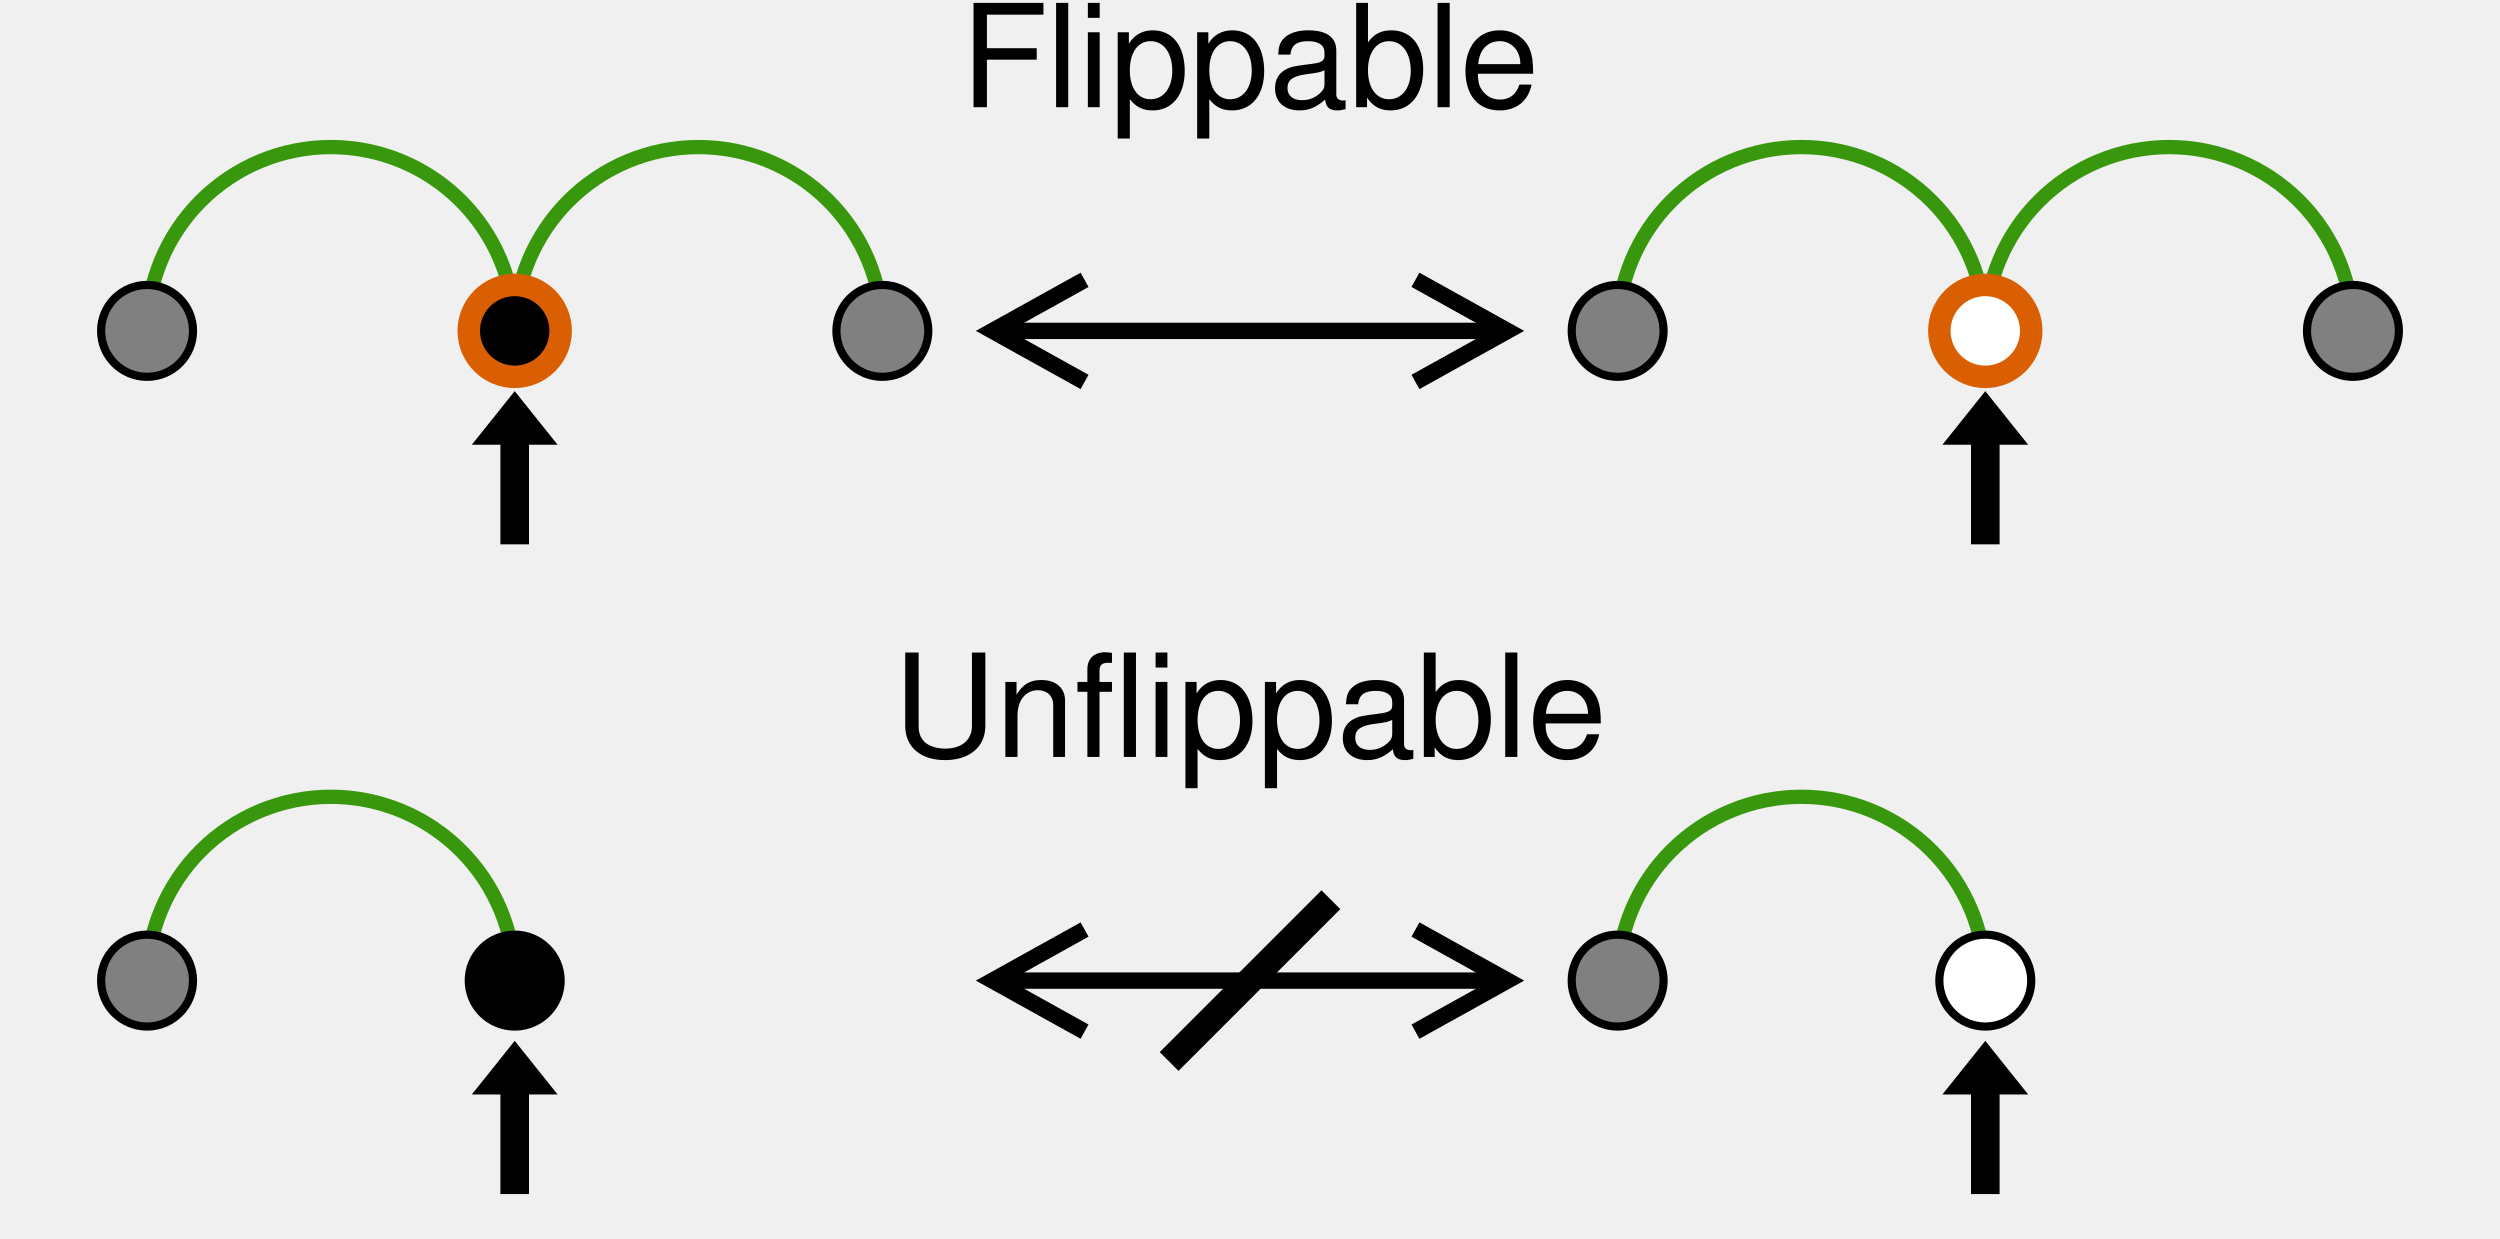
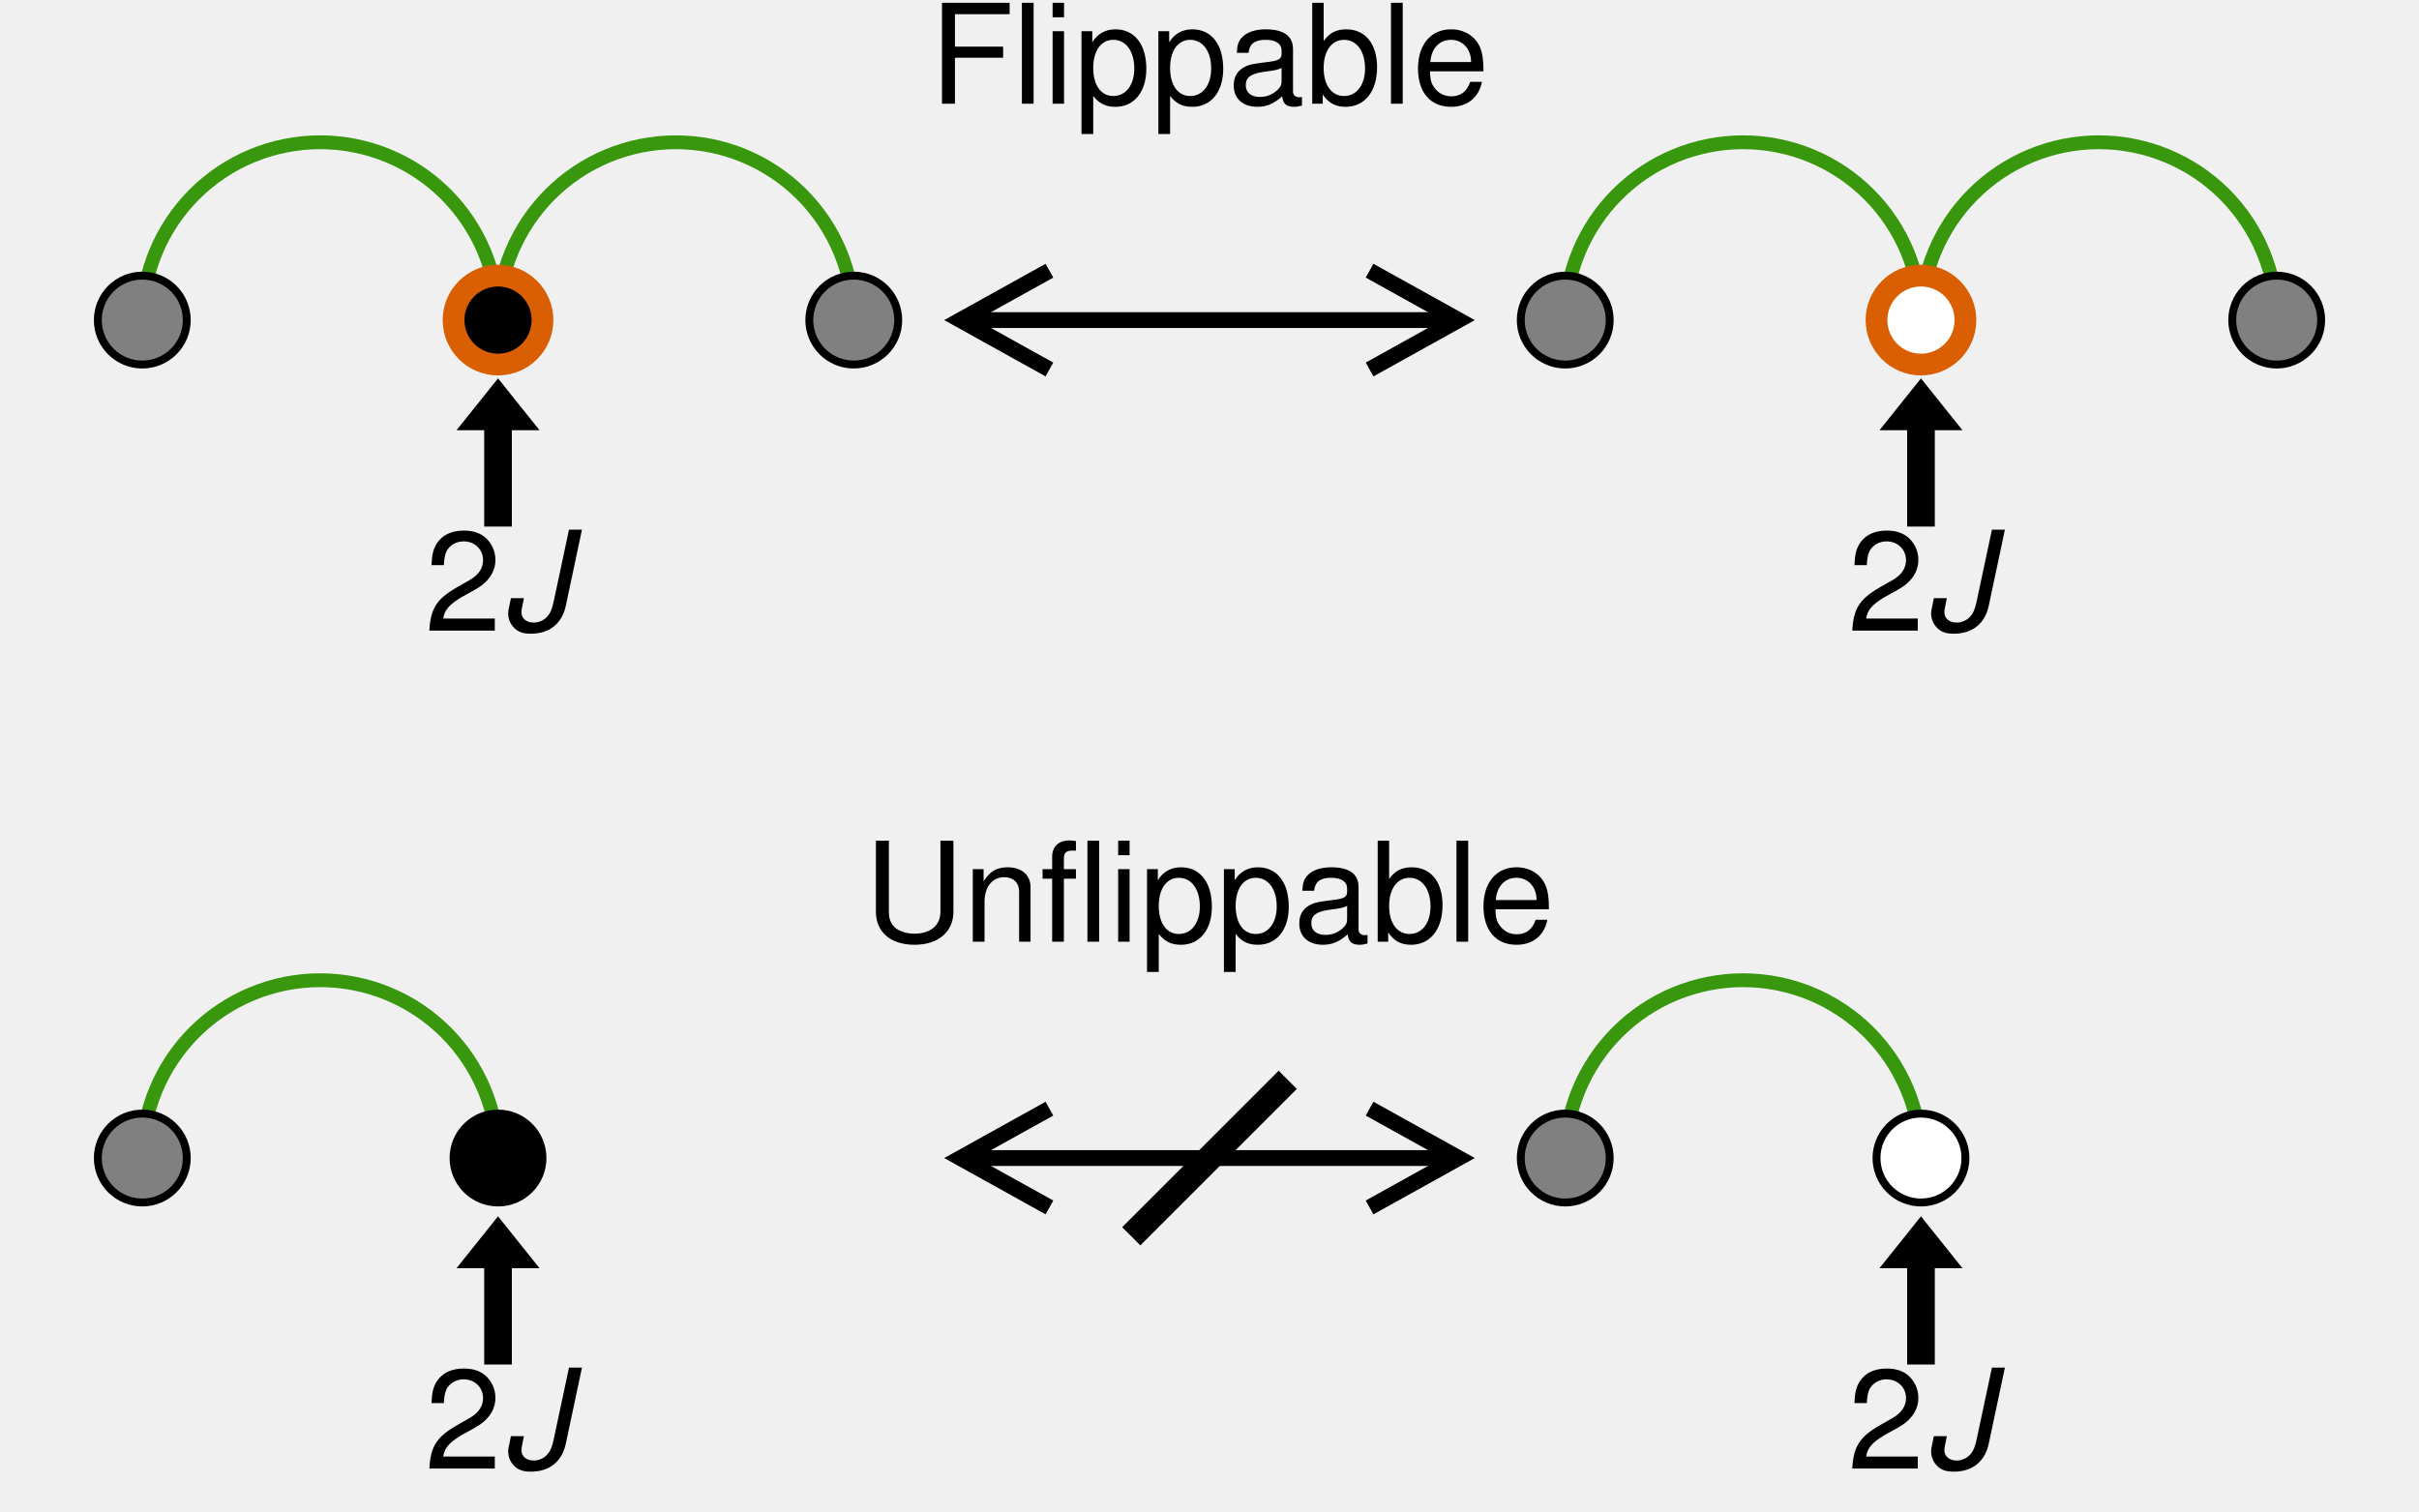
- <svg xmlns="http://www.w3.org/2000/svg" xmlns:xlink="http://www.w3.org/1999/xlink" width="122.4pt" height="60.62pt" viewBox="0 0 122.4 60.62" version="1.1">
+ <svg xmlns="http://www.w3.org/2000/svg" xmlns:xlink="http://www.w3.org/1999/xlink" width="122.4pt" height="76.499pt" viewBox="0 0 122.4 76.499" version="1.1">
  <defs>
    <style type="text/css">*{stroke-linejoin: round; stroke-linecap: butt}</style>
  </defs>
  <g id="figure_1">
    <g id="patch_1">
-       <path d="M 0 60.62  L 122.4 60.62  L 122.4 0  L 0 0  L 0 60.62  z " style="fill: none" />
+       <path d="M 0 76.499  L 122.4 76.499  L 122.4 0  L 0 0  L 0 76.499  z " style="fill: none" />
    </g>
    <g id="axes_1">
      <g id="patch_2">
-         <path d="M 25.2 16.2  C 25.2 13.814 24.251 11.523 22.564 9.836  C 20.877 8.149 18.586 7.2 16.2 7.2  C 13.814 7.2 11.523 8.149 9.836 9.836  C 8.149 11.523 7.2 13.814 7.2 16.2  " clip-path="url(#pa23846805b)" style="fill: none; stroke: #39970e; stroke-width: 0.7; stroke-linejoin: miter" />
+         <path d="M 25.2 16.2  C 25.2 13.814 24.251 11.523 22.564 9.836  C 20.877 8.149 18.586 7.2 16.2 7.2  C 13.814 7.2 11.523 8.149 9.836 9.836  C 8.149 11.523 7.2 13.814 7.2 16.2  " clip-path="url(#p61d88753b9)" style="fill: none; stroke: #39970e; stroke-width: 0.7; stroke-linejoin: miter" />
      </g>
      <g id="patch_3">
-         <path d="M 43.2 16.2  C 43.2 13.814 42.251 11.523 40.564 9.836  C 38.877 8.149 36.586 7.2 34.2 7.2  C 31.814 7.2 29.523 8.149 27.836 9.836  C 26.149 11.523 25.2 13.814 25.2 16.2  " clip-path="url(#pa23846805b)" style="fill: none; stroke: #39970e; stroke-width: 0.7; stroke-linejoin: miter" />
+         <path d="M 43.2 16.2  C 43.2 13.814 42.251 11.523 40.564 9.836  C 38.877 8.149 36.586 7.2 34.2 7.2  C 31.814 7.2 29.523 8.149 27.836 9.836  C 26.149 11.523 25.2 13.814 25.2 16.2  " clip-path="url(#p61d88753b9)" style="fill: none; stroke: #39970e; stroke-width: 0.7; stroke-linejoin: miter" />
      </g>
      <g id="patch_4">
-         <path d="M 97.2 16.2  C 97.2 13.814 96.251 11.523 94.564 9.836  C 92.877 8.149 90.586 7.2 88.2 7.2  C 85.814 7.2 83.523 8.149 81.836 9.836  C 80.149 11.523 79.2 13.814 79.2 16.2  " clip-path="url(#pa23846805b)" style="fill: none; stroke: #39970e; stroke-width: 0.7; stroke-linejoin: miter" />
+         <path d="M 97.2 16.2  C 97.2 13.814 96.251 11.523 94.564 9.836  C 92.877 8.149 90.586 7.2 88.2 7.2  C 85.814 7.2 83.523 8.149 81.836 9.836  C 80.149 11.523 79.2 13.814 79.2 16.2  " clip-path="url(#p61d88753b9)" style="fill: none; stroke: #39970e; stroke-width: 0.7; stroke-linejoin: miter" />
      </g>
      <g id="patch_5">
-         <path d="M 115.2 16.2  C 115.2 13.814 114.251 11.523 112.564 9.836  C 110.877 8.149 108.586 7.2 106.2 7.2  C 103.814 7.2 101.523 8.149 99.836 9.836  C 98.149 11.523 97.2 13.814 97.2 16.2  " clip-path="url(#pa23846805b)" style="fill: none; stroke: #39970e; stroke-width: 0.7; stroke-linejoin: miter" />
+         <path d="M 115.2 16.2  C 115.2 13.814 114.251 11.523 112.564 9.836  C 110.877 8.149 108.586 7.2 106.2 7.2  C 103.814 7.2 101.523 8.149 99.836 9.836  C 98.149 11.523 97.2 13.814 97.2 16.2  " clip-path="url(#p61d88753b9)" style="fill: none; stroke: #39970e; stroke-width: 0.7; stroke-linejoin: miter" />
      </g>
      <g id="patch_6">
        <path d="M 25.2 19.15  L 27.3 21.775  L 25.9 21.775  L 25.9 26.65  L 24.5 26.65  L 24.5 21.775  L 23.1 21.775  z " />
      </g>
+       <g id="text_1">
+         <g transform="translate(21.49 32.9)">
+           <text>
+             <tspan x="0" y="-0.984" style="font-size: 7px; font-family: 'Helvetica'">2</tspan>
+             <tspan x="3.893" y="-0.984" style="font-style: oblique; font-size: 7px; font-family: 'Helvetica'">J</tspan>
+           </text>
+         </g>
+       </g>
      <g id="patch_7">
        <path d="M 97.2 19.15  L 99.3 21.775  L 97.9 21.775  L 97.9 26.65  L 96.5 26.65  L 96.5 21.775  L 95.1 21.775  z " />
      </g>
-       <g id="text_1">
+       <g id="text_2">
+         <g transform="translate(93.49 32.9)">
+           <text>
+             <tspan x="0" y="-0.984" style="font-size: 7px; font-family: 'Helvetica'">2</tspan>
+             <tspan x="3.893" y="-0.984" style="font-style: oblique; font-size: 7px; font-family: 'Helvetica'">J</tspan>
+           </text>
+         </g>
+       </g>
+       <g id="text_3">
        <text style="font-size: 7px; font-family: 'Helvetica', 'Arial', sans-serif; text-anchor: middle" x="61.2" y="5.25" transform="rotate(-0 61.2 5.25)">Flippable</text>
      </g>
      <g id="PathCollection_1">
        <defs>
-           <path id="mb44fc81d8c" d="M 0 2.25  C 0.597 2.25 1.169 2.013 1.591 1.591  C 2.013 1.169 2.25 0.597 2.25 0  C 2.25 -0.597 2.013 -1.169 1.591 -1.591  C 1.169 -2.013 0.597 -2.25 0 -2.25  C -0.597 -2.25 -1.169 -2.013 -1.591 -1.591  C -2.013 -1.169 -2.25 -0.597 -2.25 0  C -2.25 0.597 -2.013 1.169 -1.591 1.591  C -1.169 2.013 -0.597 2.25 0 2.25  z " style="stroke: #000000; stroke-width: 0.4" />
+           <path id="me30a8ef355" d="M 0 2.25  C 0.597 2.25 1.169 2.013 1.591 1.591  C 2.013 1.169 2.25 0.597 2.25 0  C 2.25 -0.597 2.013 -1.169 1.591 -1.591  C 1.169 -2.013 0.597 -2.25 0 -2.25  C -0.597 -2.25 -1.169 -2.013 -1.591 -1.591  C -2.013 -1.169 -2.25 -0.597 -2.25 0  C -2.25 0.597 -2.013 1.169 -1.591 1.591  C -1.169 2.013 -0.597 2.25 0 2.25  z " style="stroke: #000000; stroke-width: 0.4" />
        </defs>
-         <g clip-path="url(#pa23846805b)">
-           <use xlink:href="#mb44fc81d8c" x="7.2" y="16.2" style="fill: #808080; stroke: #000000; stroke-width: 0.4" />
+         <g clip-path="url(#p61d88753b9)">
+           <use xlink:href="#me30a8ef355" x="7.2" y="16.2" style="fill: #808080; stroke: #000000; stroke-width: 0.4" />
        </g>
      </g>
      <g id="PathCollection_2">
-         <g clip-path="url(#pa23846805b)">
-           <use xlink:href="#mb44fc81d8c" x="43.2" y="16.2" style="fill: #808080; stroke: #000000; stroke-width: 0.4" />
+         <g clip-path="url(#p61d88753b9)">
+           <use xlink:href="#me30a8ef355" x="43.2" y="16.2" style="fill: #808080; stroke: #000000; stroke-width: 0.4" />
        </g>
      </g>
      <g id="PathCollection_3">
        <defs>
-           <path id="m97e26e1b09" d="M 0 2.25  C 0.597 2.25 1.169 2.013 1.591 1.591  C 2.013 1.169 2.25 0.597 2.25 0  C 2.25 -0.597 2.013 -1.169 1.591 -1.591  C 1.169 -2.013 0.597 -2.25 0 -2.25  C -0.597 -2.25 -1.169 -2.013 -1.591 -1.591  C -2.013 -1.169 -2.25 -0.597 -2.25 0  C -2.25 0.597 -2.013 1.169 -1.591 1.591  C -1.169 2.013 -0.597 2.25 0 2.25  z " style="stroke: #d95f02; stroke-width: 1.1" />
+           <path id="m2b19808bfc" d="M 0 2.25  C 0.597 2.25 1.169 2.013 1.591 1.591  C 2.013 1.169 2.25 0.597 2.25 0  C 2.25 -0.597 2.013 -1.169 1.591 -1.591  C 1.169 -2.013 0.597 -2.25 0 -2.25  C -0.597 -2.25 -1.169 -2.013 -1.591 -1.591  C -2.013 -1.169 -2.25 -0.597 -2.25 0  C -2.25 0.597 -2.013 1.169 -1.591 1.591  C -1.169 2.013 -0.597 2.25 0 2.25  z " style="stroke: #d95f02; stroke-width: 1.1" />
        </defs>
-         <g clip-path="url(#pa23846805b)">
-           <use xlink:href="#m97e26e1b09" x="25.2" y="16.2" style="stroke: #d95f02; stroke-width: 1.1" />
+         <g clip-path="url(#p61d88753b9)">
+           <use xlink:href="#m2b19808bfc" x="25.2" y="16.2" style="stroke: #d95f02; stroke-width: 1.1" />
        </g>
      </g>
      <g id="PathCollection_4">
-         <g clip-path="url(#pa23846805b)">
-           <use xlink:href="#mb44fc81d8c" x="79.2" y="16.2" style="fill: #808080; stroke: #000000; stroke-width: 0.4" />
+         <g clip-path="url(#p61d88753b9)">
+           <use xlink:href="#me30a8ef355" x="79.2" y="16.2" style="fill: #808080; stroke: #000000; stroke-width: 0.4" />
        </g>
      </g>
      <g id="PathCollection_5">
-         <g clip-path="url(#pa23846805b)">
-           <use xlink:href="#mb44fc81d8c" x="115.2" y="16.2" style="fill: #808080; stroke: #000000; stroke-width: 0.4" />
+         <g clip-path="url(#p61d88753b9)">
+           <use xlink:href="#me30a8ef355" x="115.2" y="16.2" style="fill: #808080; stroke: #000000; stroke-width: 0.4" />
        </g>
      </g>
      <g id="PathCollection_6">
        <defs>
-           <path id="m54ee69f20c" d="M 0 2.25  C 0.597 2.25 1.169 2.013 1.591 1.591  C 2.013 1.169 2.25 0.597 2.25 0  C 2.25 -0.597 2.013 -1.169 1.591 -1.591  C 1.169 -2.013 0.597 -2.25 0 -2.25  C -0.597 -2.25 -1.169 -2.013 -1.591 -1.591  C -2.013 -1.169 -2.25 -0.597 -2.25 0  C -2.25 0.597 -2.013 1.169 -1.591 1.591  C -1.169 2.013 -0.597 2.25 0 2.25  z " style="stroke: #d95f02; stroke-width: 1.1" />
+           <path id="mbfd2499562" d="M 0 2.25  C 0.597 2.25 1.169 2.013 1.591 1.591  C 2.013 1.169 2.25 0.597 2.25 0  C 2.25 -0.597 2.013 -1.169 1.591 -1.591  C 1.169 -2.013 0.597 -2.25 0 -2.25  C -0.597 -2.25 -1.169 -2.013 -1.591 -1.591  C -2.013 -1.169 -2.25 -0.597 -2.25 0  C -2.25 0.597 -2.013 1.169 -1.591 1.591  C -1.169 2.013 -0.597 2.25 0 2.25  z " style="stroke: #d95f02; stroke-width: 1.1" />
        </defs>
-         <g clip-path="url(#pa23846805b)">
-           <use xlink:href="#m54ee69f20c" x="97.2" y="16.2" style="fill: #ffffff; stroke: #d95f02; stroke-width: 1.1" />
+         <g clip-path="url(#p61d88753b9)">
+           <use xlink:href="#mbfd2499562" x="97.2" y="16.2" style="fill: #ffffff; stroke: #d95f02; stroke-width: 1.1" />
        </g>
      </g>
      <g id="line2d_1">
-         <path d="M 48.6 16.2  L 73.8 16.2  " clip-path="url(#pa23846805b)" style="fill: none; stroke: #000000; stroke-width: 0.8; stroke-linejoin: miter" />
+         <path d="M 48.6 16.2  L 73.8 16.2  " clip-path="url(#p61d88753b9)" style="fill: none; stroke: #000000; stroke-width: 0.8; stroke-linejoin: miter" />
      </g>
      <g id="line2d_2">
-         <path d="M 69.3 13.7  L 73.8 16.2  L 69.3 18.7  " clip-path="url(#pa23846805b)" style="fill: none; stroke: #000000; stroke-width: 0.8; stroke-linejoin: miter" />
+         <path d="M 69.3 13.7  L 73.8 16.2  L 69.3 18.7  " clip-path="url(#p61d88753b9)" style="fill: none; stroke: #000000; stroke-width: 0.8; stroke-linejoin: miter" />
      </g>
      <g id="line2d_3">
-         <path d="M 53.1 13.7  L 48.6 16.2  L 53.1 18.7  " clip-path="url(#pa23846805b)" style="fill: none; stroke: #000000; stroke-width: 0.8; stroke-linejoin: miter" />
+         <path d="M 53.1 13.7  L 48.6 16.2  L 53.1 18.7  " clip-path="url(#p61d88753b9)" style="fill: none; stroke: #000000; stroke-width: 0.8; stroke-linejoin: miter" />
      </g>
    </g>
    <g id="axes_2">
      <g id="patch_8">
-         <path d="M 25.2 48.01  C 25.2 45.624 24.251 43.333 22.564 41.646  C 20.877 39.959 18.586 39.01 16.2 39.01  C 13.814 39.01 11.523 39.959 9.836 41.646  C 8.149 43.333 7.2 45.624 7.2 48.01  " clip-path="url(#p8012e9cdfe)" style="fill: none; stroke: #39970e; stroke-width: 0.7; stroke-linejoin: miter" />
+         <path d="M 25.2 58.61  C 25.2 56.224 24.251 53.933 22.564 52.246  C 20.877 50.559 18.586 49.61 16.2 49.61  C 13.814 49.61 11.523 50.559 9.836 52.246  C 8.149 53.933 7.2 56.224 7.2 58.61  " clip-path="url(#p3a5f69dccd)" style="fill: none; stroke: #39970e; stroke-width: 0.7; stroke-linejoin: miter" />
      </g>
      <g id="patch_9">
-         <path d="M 97.2 48.01  C 97.2 45.624 96.251 43.333 94.564 41.646  C 92.877 39.959 90.586 39.01 88.2 39.01  C 85.814 39.01 83.523 39.959 81.836 41.646  C 80.149 43.333 79.2 45.624 79.2 48.01  " clip-path="url(#p8012e9cdfe)" style="fill: none; stroke: #39970e; stroke-width: 0.7; stroke-linejoin: miter" />
+         <path d="M 97.2 58.61  C 97.2 56.224 96.251 53.933 94.564 52.246  C 92.877 50.559 90.586 49.61 88.2 49.61  C 85.814 49.61 83.523 50.559 81.836 52.246  C 80.149 53.933 79.2 56.224 79.2 58.61  " clip-path="url(#p3a5f69dccd)" style="fill: none; stroke: #39970e; stroke-width: 0.7; stroke-linejoin: miter" />
      </g>
      <g id="patch_10">
-         <path d="M 25.2 50.96  L 27.3 53.585  L 25.9 53.585  L 25.9 58.46  L 24.5 58.46  L 24.5 53.585  L 23.1 53.585  z " />
+         <path d="M 25.2 61.56  L 27.3 64.185  L 25.9 64.185  L 25.9 69.06  L 24.5 69.06  L 24.5 64.185  L 23.1 64.185  z " />
+       </g>
+       <g id="text_4">
+         <g transform="translate(21.49 75.31)">
+           <text>
+             <tspan x="0" y="-0.984" style="font-size: 7px; font-family: 'Helvetica'">2</tspan>
+             <tspan x="3.893" y="-0.984" style="font-style: oblique; font-size: 7px; font-family: 'Helvetica'">J</tspan>
+           </text>
+         </g>
      </g>
      <g id="patch_11">
-         <path d="M 97.2 50.96  L 99.3 53.585  L 97.9 53.585  L 97.9 58.46  L 96.5 58.46  L 96.5 53.585  L 95.1 53.585  z " />
+         <path d="M 97.2 61.56  L 99.3 64.185  L 97.9 64.185  L 97.9 69.06  L 96.5 69.06  L 96.5 64.185  L 95.1 64.185  z " />
      </g>
-       <g id="text_2">
-         <text style="font-size: 7px; font-family: 'Helvetica', 'Arial', sans-serif; text-anchor: middle" x="61.2" y="37.06" transform="rotate(-0 61.2 37.06)">Unflippable</text>
+       <g id="text_5">
+         <g transform="translate(93.49 75.31)">
+           <text>
+             <tspan x="0" y="-0.984" style="font-size: 7px; font-family: 'Helvetica'">2</tspan>
+             <tspan x="3.893" y="-0.984" style="font-style: oblique; font-size: 7px; font-family: 'Helvetica'">J</tspan>
+           </text>
+         </g>
+       </g>
+       <g id="text_6">
+         <text style="font-size: 7px; font-family: 'Helvetica', 'Arial', sans-serif; text-anchor: middle" x="61.2" y="47.66" transform="rotate(-0 61.2 47.66)">Unflippable</text>
      </g>
      <g id="PathCollection_7">
-         <g clip-path="url(#p8012e9cdfe)">
-           <use xlink:href="#mb44fc81d8c" x="7.2" y="48.01" style="fill: #808080; stroke: #000000; stroke-width: 0.4" />
+         <g clip-path="url(#p3a5f69dccd)">
+           <use xlink:href="#me30a8ef355" x="7.2" y="58.61" style="fill: #808080; stroke: #000000; stroke-width: 0.4" />
        </g>
      </g>
      <g id="PathCollection_8">
        <defs>
-           <path id="m5f6d5c45ab" d="M 0 2.25  C 0.597 2.25 1.169 2.013 1.591 1.591  C 2.013 1.169 2.25 0.597 2.25 0  C 2.25 -0.597 2.013 -1.169 1.591 -1.591  C 1.169 -2.013 0.597 -2.25 0 -2.25  C -0.597 -2.25 -1.169 -2.013 -1.591 -1.591  C -2.013 -1.169 -2.25 -0.597 -2.25 0  C -2.25 0.597 -2.013 1.169 -1.591 1.591  C -1.169 2.013 -0.597 2.25 0 2.25  z " style="stroke: #000000; stroke-width: 0.4" />
+           <path id="m7dc169ce47" d="M 0 2.25  C 0.597 2.25 1.169 2.013 1.591 1.591  C 2.013 1.169 2.25 0.597 2.25 0  C 2.25 -0.597 2.013 -1.169 1.591 -1.591  C 1.169 -2.013 0.597 -2.25 0 -2.25  C -0.597 -2.25 -1.169 -2.013 -1.591 -1.591  C -2.013 -1.169 -2.25 -0.597 -2.25 0  C -2.25 0.597 -2.013 1.169 -1.591 1.591  C -1.169 2.013 -0.597 2.25 0 2.25  z " style="stroke: #000000; stroke-width: 0.4" />
        </defs>
-         <g clip-path="url(#p8012e9cdfe)">
-           <use xlink:href="#m5f6d5c45ab" x="25.2" y="48.01" style="stroke: #000000; stroke-width: 0.4" />
+         <g clip-path="url(#p3a5f69dccd)">
+           <use xlink:href="#m7dc169ce47" x="25.2" y="58.61" style="stroke: #000000; stroke-width: 0.4" />
        </g>
      </g>
      <g id="PathCollection_9">
-         <g clip-path="url(#p8012e9cdfe)">
-           <use xlink:href="#mb44fc81d8c" x="79.2" y="48.01" style="fill: #808080; stroke: #000000; stroke-width: 0.4" />
+         <g clip-path="url(#p3a5f69dccd)">
+           <use xlink:href="#me30a8ef355" x="79.2" y="58.61" style="fill: #808080; stroke: #000000; stroke-width: 0.4" />
        </g>
      </g>
      <g id="PathCollection_10">
        <defs>
-           <path id="m7a44df13a8" d="M 0 2.25  C 0.597 2.25 1.169 2.013 1.591 1.591  C 2.013 1.169 2.25 0.597 2.25 0  C 2.25 -0.597 2.013 -1.169 1.591 -1.591  C 1.169 -2.013 0.597 -2.25 0 -2.25  C -0.597 -2.25 -1.169 -2.013 -1.591 -1.591  C -2.013 -1.169 -2.25 -0.597 -2.25 0  C -2.25 0.597 -2.013 1.169 -1.591 1.591  C -1.169 2.013 -0.597 2.25 0 2.25  z " style="stroke: #000000; stroke-width: 0.4" />
+           <path id="ma93aa2fd22" d="M 0 2.25  C 0.597 2.25 1.169 2.013 1.591 1.591  C 2.013 1.169 2.25 0.597 2.25 0  C 2.25 -0.597 2.013 -1.169 1.591 -1.591  C 1.169 -2.013 0.597 -2.25 0 -2.25  C -0.597 -2.25 -1.169 -2.013 -1.591 -1.591  C -2.013 -1.169 -2.25 -0.597 -2.25 0  C -2.25 0.597 -2.013 1.169 -1.591 1.591  C -1.169 2.013 -0.597 2.25 0 2.25  z " style="stroke: #000000; stroke-width: 0.4" />
        </defs>
-         <g clip-path="url(#p8012e9cdfe)">
-           <use xlink:href="#m7a44df13a8" x="97.2" y="48.01" style="fill: #ffffff; stroke: #000000; stroke-width: 0.4" />
+         <g clip-path="url(#p3a5f69dccd)">
+           <use xlink:href="#ma93aa2fd22" x="97.2" y="58.61" style="fill: #ffffff; stroke: #000000; stroke-width: 0.4" />
        </g>
      </g>
      <g id="line2d_4">
-         <path d="M 48.6 48.01  L 73.8 48.01  " clip-path="url(#p8012e9cdfe)" style="fill: none; stroke: #000000; stroke-width: 0.8; stroke-linejoin: miter" />
+         <path d="M 48.6 58.61  L 73.8 58.61  " clip-path="url(#p3a5f69dccd)" style="fill: none; stroke: #000000; stroke-width: 0.8; stroke-linejoin: miter" />
      </g>
      <g id="line2d_5">
-         <path d="M 69.3 45.51  L 73.8 48.01  L 69.3 50.51  " clip-path="url(#p8012e9cdfe)" style="fill: none; stroke: #000000; stroke-width: 0.8; stroke-linejoin: miter" />
+         <path d="M 69.3 56.11  L 73.8 58.61  L 69.3 61.11  " clip-path="url(#p3a5f69dccd)" style="fill: none; stroke: #000000; stroke-width: 0.8; stroke-linejoin: miter" />
      </g>
      <g id="line2d_6">
-         <path d="M 53.1 45.51  L 48.6 48.01  L 53.1 50.51  " clip-path="url(#p8012e9cdfe)" style="fill: none; stroke: #000000; stroke-width: 0.8; stroke-linejoin: miter" />
+         <path d="M 53.1 56.11  L 48.6 58.61  L 53.1 61.11  " clip-path="url(#p3a5f69dccd)" style="fill: none; stroke: #000000; stroke-width: 0.8; stroke-linejoin: miter" />
      </g>
      <g id="line2d_7">
-         <path d="M 57.24 51.97  L 65.16 44.05  " clip-path="url(#p8012e9cdfe)" style="fill: none; stroke: #000000; stroke-width: 1.3" />
+         <path d="M 57.24 62.57  L 65.16 54.65  " clip-path="url(#p3a5f69dccd)" style="fill: none; stroke: #000000; stroke-width: 1.3" />
      </g>
    </g>
  </g>
  <defs>
-     <clipPath id="pa23846805b">
+     <clipPath id="p61d88753b9">
      <rect x="0" y="0" width="122.4" height="28.81" />
    </clipPath>
-     <clipPath id="p8012e9cdfe">
-       <rect x="0" y="31.81" width="122.4" height="28.81" />
+     <clipPath id="p3a5f69dccd">
+       <rect x="0" y="42.41" width="122.4" height="28.81" />
    </clipPath>
  </defs>
</svg>
